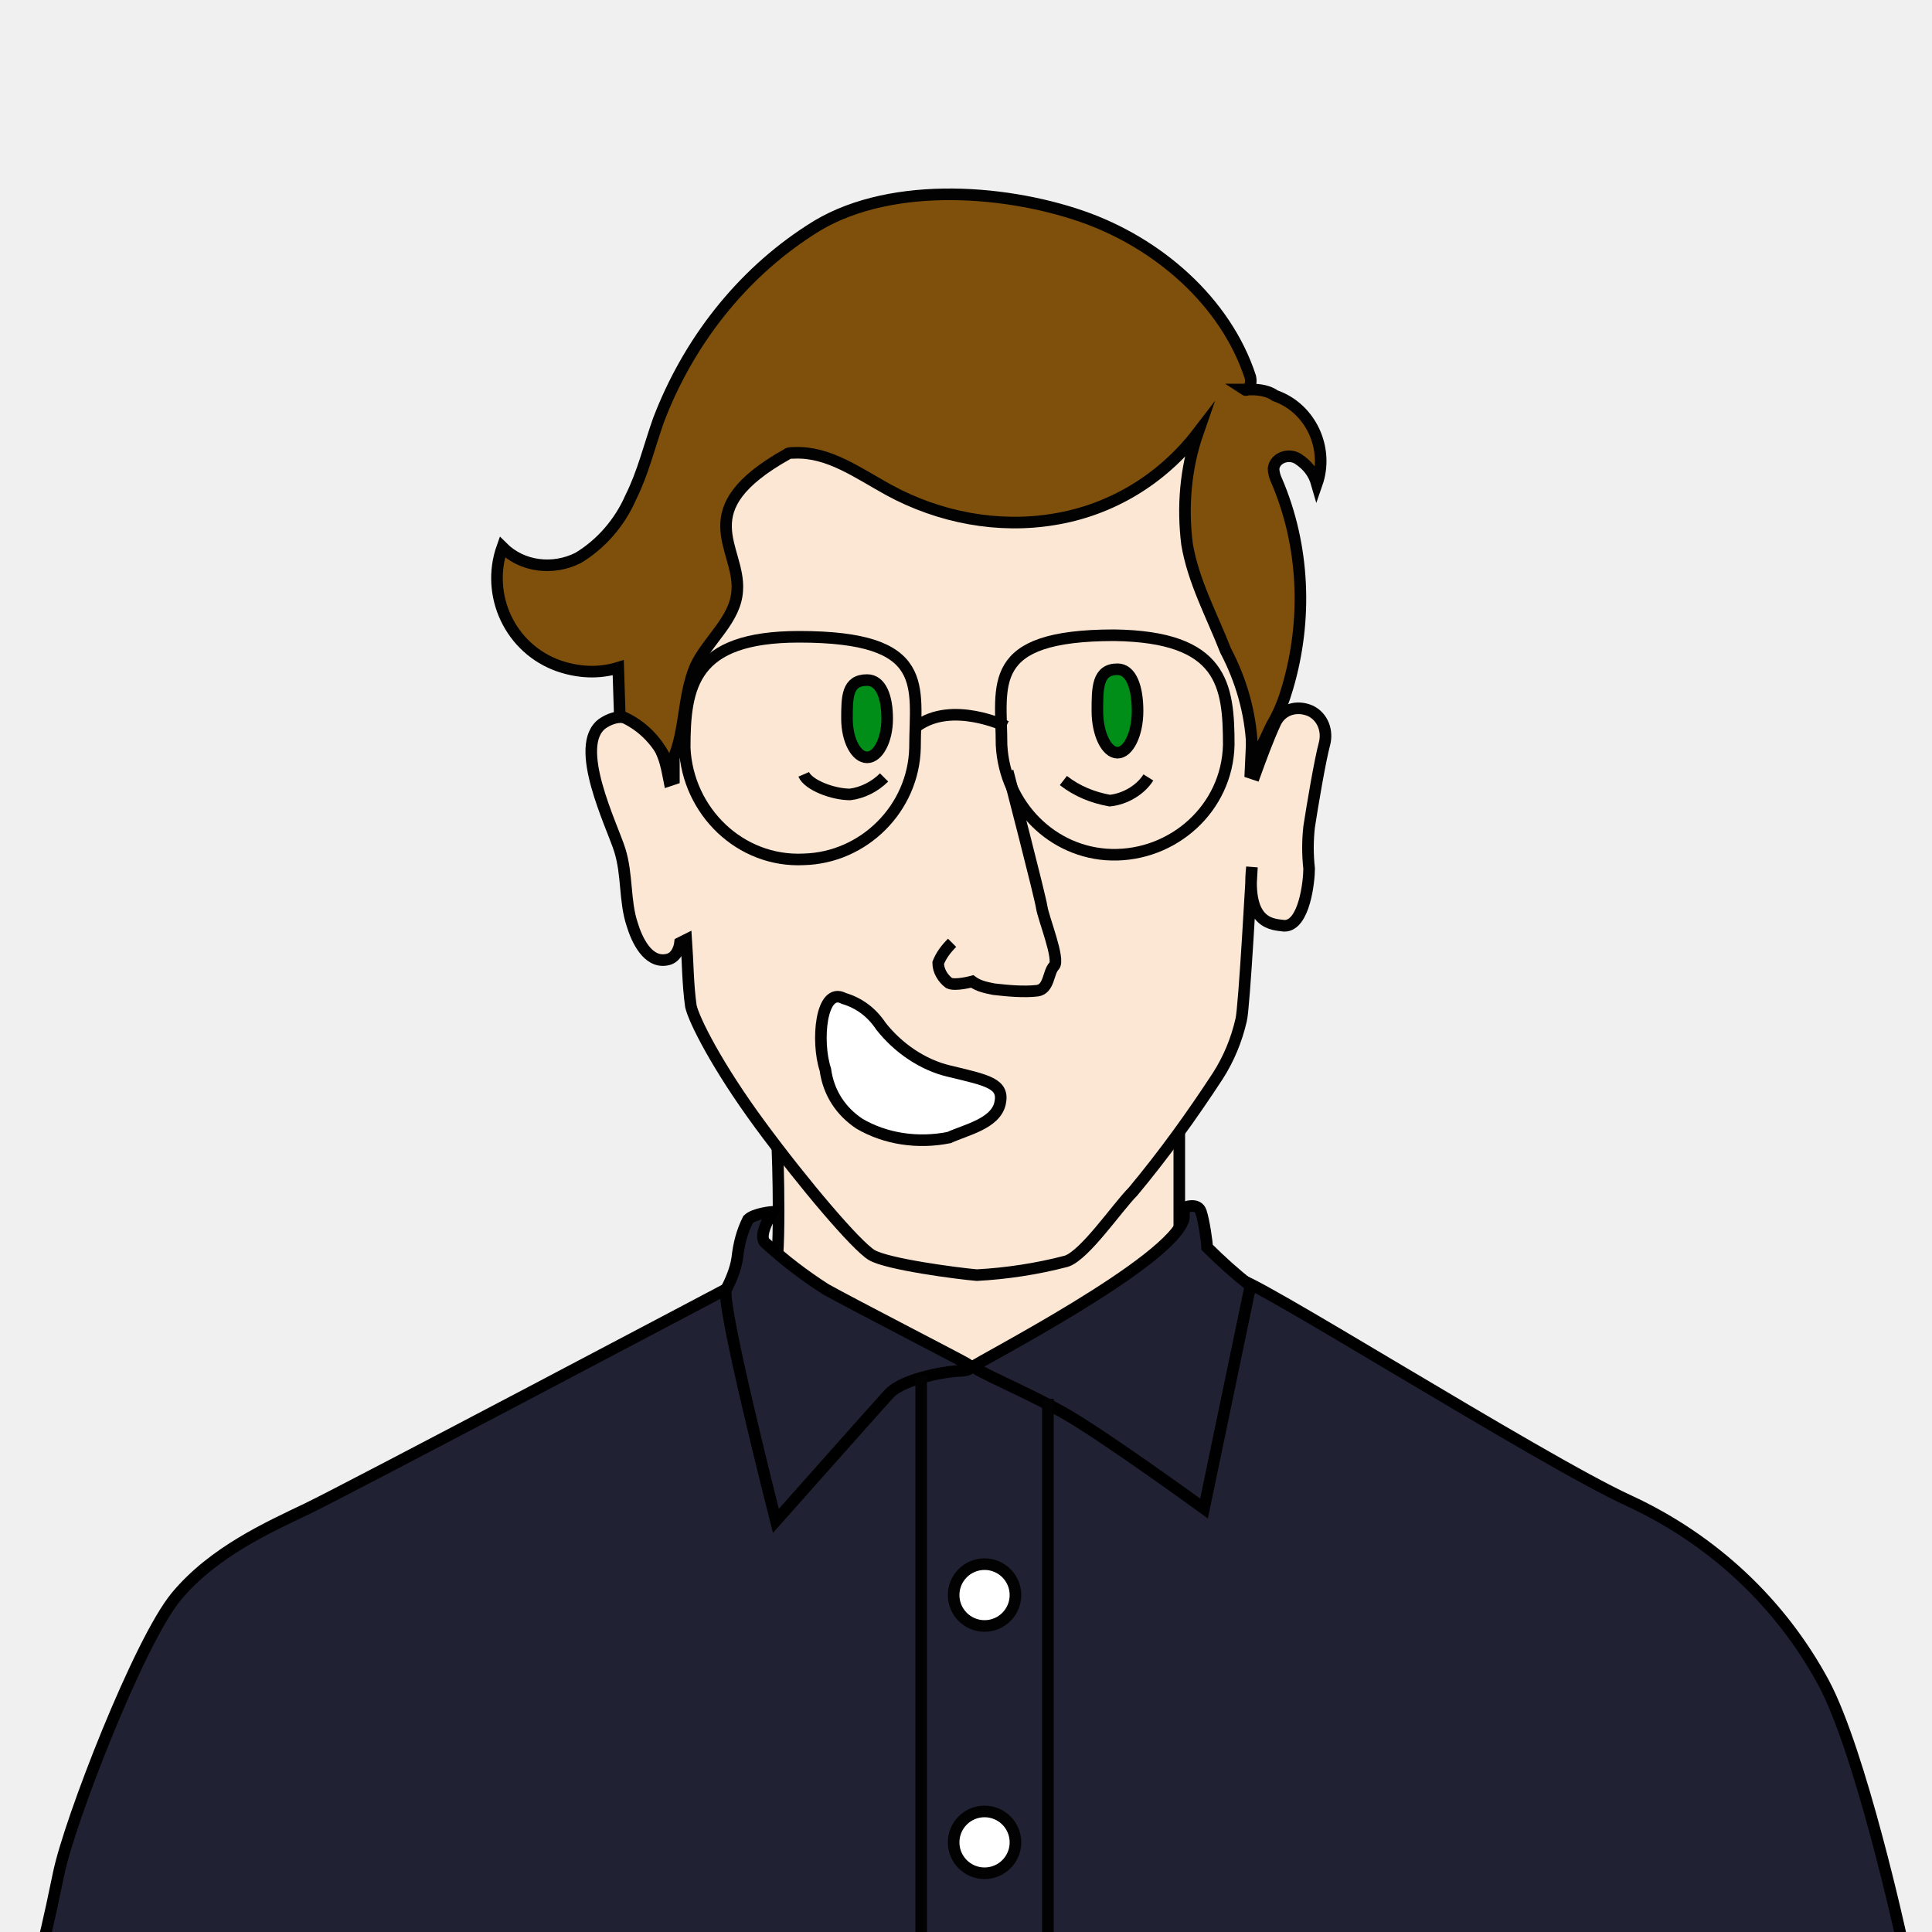
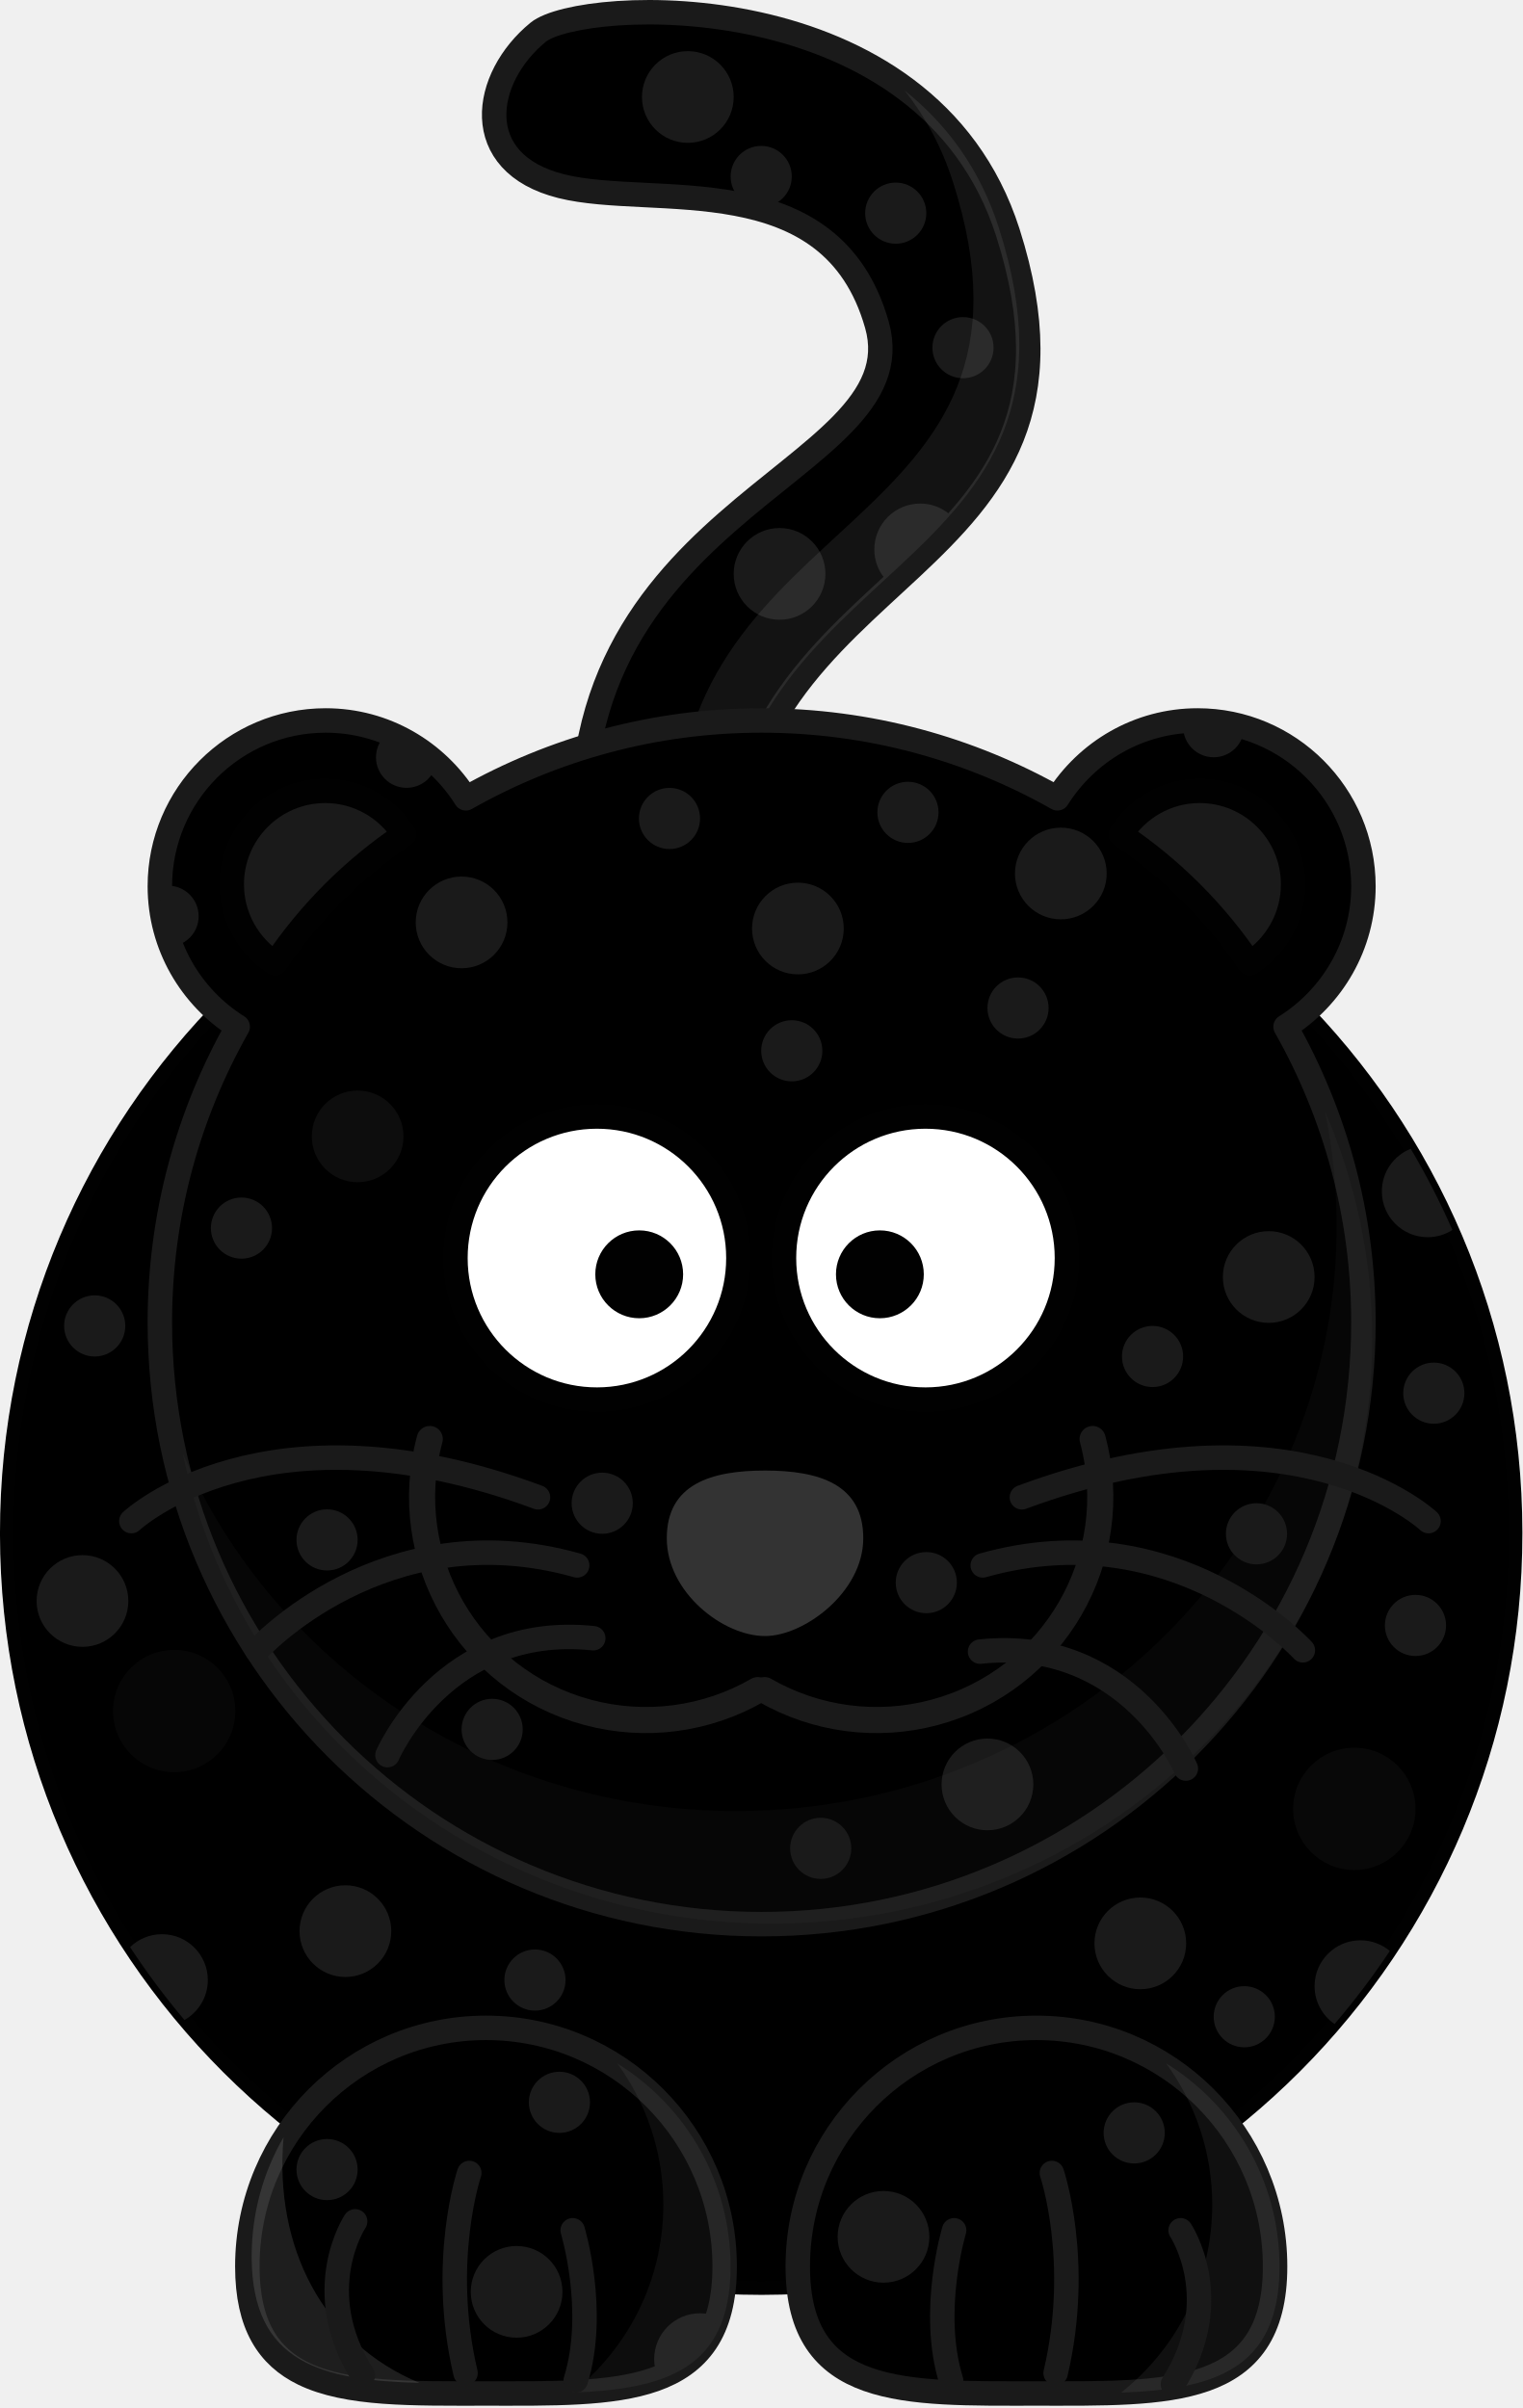
- <svg xmlns="http://www.w3.org/2000/svg" version="1.1" id="Layer_1" x="0px" y="0px" viewBox="0 0 125 125" style="enable-background:new 0 0 125 125;" xml:space="preserve">
-   <style type="text/css">
- 	.st0{fill:#FCE7D4;stroke:#020202;stroke-width:0.75;stroke-miterlimit:10;}
- 	.st1{fill:#202133;stroke:#000000;stroke-width:0.75;stroke-miterlimit:10;}
- 	.st2{fill:none;stroke:#020202;stroke-width:0.75;stroke-miterlimit:10;}
- 	.st3{fill:#FFFFFF;stroke:#020202;stroke-width:0.75;stroke-miterlimit:10;}
- 	.st4{fill:#008E19;stroke:#020202;stroke-width:0.75;stroke-miterlimit:10;}
- 	.st5{fill:#7F500B;stroke:#020202;stroke-width:0.75;stroke-miterlimit:10;}
- </style>
-   <g id="person_18">
-     <path id="neck-2" class="st0" d="M77,80.6c0,0-0.7-0.3-0.7-0.9V73l-26,1.3c0,0,0.3,7.9-0.3,8.6c0,0-3.1,2.3-2.2,4.2   c1.9,4,7.2,6.3,11.3,7c5,0.8,12.6,0,17-2.8C79,89.4,80.8,82.3,77,80.6z" />
-     <path id="face-2" class="st0" d="M81,56.1c0,0-0.5,9.2-0.7,9.9c-0.3,1.3-0.8,2.5-1.5,3.6c-1.7,2.6-3.5,5.1-5.5,7.5   c-1,1-3.1,4.1-4.3,4.5c-1.9,0.5-3.9,0.8-5.8,0.9c-1.2-0.1-5.8-0.7-6.8-1.3s-4.4-4.6-7.2-8.4s-4.3-6.8-4.5-7.7   c-0.2-1.4-0.2-2.9-0.3-4.3L44,61c0,0-0.1,1-0.9,1.1c-1.2,0.2-1.9-1.3-2.2-2.3c-0.5-1.5-0.3-3.2-0.8-4.8S37,48.2,39,46.8   c1.8-1.2,3.3,0.5,3.9,2.1c0.2,0.5,0.3,1.1,0.4,1.6l0.3-0.1c0,0,0-3,0-5.1c0.1-3.9-1.1-8.2,0.3-12c4.8-12.4,9.3-12.8,20.4-13.2   c9.9-0.3,15.5,7.7,16.2,11.4c0.7,3,1,6,0.9,9c-0.2,2.7-0.5,9.5-0.5,9.5l0.3,0.1c0.4-1.1,0.8-2.2,1.3-3.3c0.4-0.9,1.4-1.2,2.3-0.8   c0.8,0.4,1.1,1.3,0.9,2.1c-0.3,1.1-0.8,4.1-1,5.4c-0.1,0.9-0.1,1.8,0,2.7c0,0.8-0.3,3.7-1.6,3.7C82.4,59.8,80.6,59.9,81,56.1z" />
-     <path id="Sweater-4" class="st1" d="M2.8,125.7c0,0,0.3-1.1,1-4.5s5.2-15,7.6-17.9s6-4.5,8.5-5.7S47,83.4,47,83.4   c4.8,3.2,10.3,4.9,16.1,5c9.3,0,17-5.6,17-5.6c0-0.7,19.6,11.7,25.3,14.3c5.4,2.5,9.8,6.6,12.6,11.8c2.4,4.5,5,16.4,5,16.4" />
-     <path class="st2" d="M44.3,48.4c0.2,4.1,3.6,7.4,7.7,7.2c3.9-0.1,7.1-3.3,7.2-7.2c0-4,1.1-7.2-7.5-7.2   C44.8,41.2,44.3,44.4,44.3,48.4z" />
-     <path class="st2" d="M79.5,48.2c-0.1,4.1-3.6,7.2-7.6,7.1c-3.8-0.1-6.9-3.2-7.1-7.1c0-3.9-1.1-7.1,7.3-7.1   C79.1,41.2,79.5,44.3,79.5,48.2z" />
-     <path class="st2" d="M65.1,47c0,0-3.5-1.7-5.8,0" />
-     <path id="Collar-2" class="st1" d="M47,83.4c0.3-0.6,0.6-1.3,0.7-2c0.1-0.9,0.3-1.7,0.7-2.5c0.4-0.4,1.6-0.5,1.6-0.5s-1,1.5-0.5,2   c1.2,1.1,2.5,2.1,3.9,3c1.6,0.9,8.4,4.4,9.1,4.8s-0.1,0.5-0.5,0.5s-3.5,0.4-4.5,1.5s-7.3,8.2-7.3,8.2S46.5,83.9,47,83.4z" />
-     <path id="collar-3" class="st1" d="M76.7,78.1c0,0,0.8-0.3,1,0.3s0.4,2,0.4,2.3c0.9,0.9,1.8,1.7,2.8,2.5l-3,14.4   c0,0-6.6-4.8-9.1-6.2s-5.9-2.8-5.8-3s13-6.8,13.6-9.6c0-0.1,0-0.3,0-0.4L76.7,78.1z" />
-     <line class="st2" x1="59.6" y1="89" x2="59.6" y2="125.5" />
-     <line class="st2" x1="67.8" y1="90.5" x2="67.8" y2="125.5" />
-     <circle id="button" class="st3" cx="63.7" cy="103.2" r="2" />
-     <circle id="button-2" class="st3" cx="63.7" cy="119.2" r="2" />
-     <path id="Eye" class="st4" d="M57.4,46.5c0,1.4-0.6,2.5-1.3,2.5s-1.3-1.1-1.3-2.5s0-2.5,1.3-2.5C57,44,57.4,45.1,57.4,46.5z" />
-     <path id="Eye-2" class="st4" d="M73.6,46c0,1.5-0.6,2.7-1.3,2.7s-1.3-1.2-1.3-2.7s0-2.7,1.3-2.7C73.2,43.3,73.6,44.5,73.6,46z" />
-     <path id="undereye" class="st2" d="M57.2,50.3c-0.6,0.6-1.4,1-2.2,1.1c-1.1,0-2.7-0.6-3-1.3" />
-     <path id="undereye-2" class="st2" d="M68.8,50.5c0.9,0.7,1.9,1.1,3,1.3c1-0.1,2-0.7,2.5-1.5" />
-     <path class="st2" d="M65.2,49.9c0,0,2.1,8.1,2.2,8.8s1.2,3.4,0.8,3.8s-0.3,1.5-1.1,1.6c-0.9,0.1-1.9,0-2.8-0.1   c-0.5-0.1-1-0.2-1.4-0.5c0,0-1.1,0.3-1.5,0.1c-0.4-0.3-0.7-0.8-0.7-1.3c0.2-0.5,0.5-0.9,0.9-1.3" />
-     <path class="st5" d="M81,25.2h-0.5c0.3,0.2,0.5-0.4,0.4-0.8c-1.6-4.9-6-8.7-10.9-10.4c-5.2-1.8-12.8-2.3-17.6,0.9   c-4.5,2.9-7.9,7.3-9.8,12.3c-0.6,1.7-1,3.4-1.8,5c-0.7,1.6-1.9,3-3.4,3.9c-1.6,0.8-3.6,0.6-4.9-0.7c-1.1,3.1,0.5,6.6,3.7,7.7   c1.2,0.4,2.5,0.5,3.8,0.1l0.1,3.1c1.5,0.6,2.6,1.8,3.2,3.3c1.1-1.9,0.8-4.4,1.7-6.5c0.8-1.7,2.6-3,2.7-4.9c0.2-2.8-3.2-5.2,3.2-8.8   c0.1-0.1,0.3-0.1,0.5-0.1c2.2-0.1,4.1,1.3,6.1,2.4c3.3,1.8,7.1,2.5,10.7,1.9c3.7-0.6,7-2.6,9.3-5.6c-0.8,2.3-1,4.8-0.7,7.2   c0.4,2.4,1.6,4.6,2.5,6.9c1,1.9,1.6,4,1.7,6.1c0,0.2,0.1,0.3,0.3,0.3c0.1,0,0.2-0.1,0.3-0.2c0.3-0.5,0.5-1.1,0.8-1.6   c0.4-0.7,0.7-1.5,0.9-2.2c1.3-4.4,1.1-9.2-0.7-13.4c-0.1-0.2-0.2-0.5-0.2-0.8c0.1-0.7,1-1,1.6-0.6c0.6,0.4,1,0.9,1.2,1.6   c0.8-2.3-0.4-4.9-2.7-5.7C82.1,25.3,81.5,25.2,81,25.2L81,25.2z" />
-     <path id="mouth-4" class="st3" d="M54.6,64.6c1,0.3,1.8,0.9,2.4,1.8c1.1,1.4,2.7,2.5,4.4,2.9c2.5,0.6,3.6,0.8,3.3,2.1   s-2.2,1.7-3.3,2.2c-2,0.4-4.1,0.1-5.8-0.9c-1.2-0.8-2-2-2.2-3.5C52.8,67.4,53.1,63.8,54.6,64.6z" />
-   </g>
+ <svg xmlns="http://www.w3.org/2000/svg" id="Layer_1" xml:space="preserve" version="1.0" viewBox="0 0 248.976 393.857">
+   <path id="path3229" style="stroke:#1a1a1a;stroke-width:4;fill:#000000" d="m96.198 146.28c-9.442-63.579 54.402-67.857 47.212-93.166-7.47-26.324-36.51-18.886-51.618-22.663s-12.88-17.733-3.777-25.181c6.925-5.666 63.548-8.729 76.802 32.735 18.436 57.679-45.326 52.88-45.326 107.02-0.001 46.024-22.034 1.259-23.293 1.259z" />
+   <circle id="circle242" style="fill:#1a1a1a" cx="146.49" cy="34.865" r="5" />
+   <circle id="circle244" style="fill:#1a1a1a" cx="112.49" cy="15.865" r="7.5" />
+   <circle id="circle246" style="fill:#1a1a1a" cx="157.49" cy="56.865" r="5" />
+   <path id="path248" style="fill:#1a1a1a" d="m156.49 85.378c-1.368-1.826-3.543-3.013-6-3.013-4.143 0-7.5 3.358-7.5 7.5 0 2.409 1.141 4.547 2.905 5.919 3.713-3.423 7.36-6.796 10.595-10.406z" />
+   <circle id="circle250" style="fill:#1a1a1a" cx="127.49" cy="93.865" r="7.5" />
+   <circle id="circle252" style="fill:#1a1a1a" cx="124.49" cy="28.865" r="5" />
+   <path id="path3334" style="opacity:.242;fill-opacity:.314;fill:#ffffff" d="m147.95 14.805c3.32 4.186 6.043 9.138 7.906 14.969 18.438 57.679-45.312 52.892-45.312 107.03 0 18.697-3.66 22.4-8.063 20.219 6.791 9.204 15.562 16.332 15.562-12.719 0-54.139 63.75-49.353 45.313-107.03-3.129-9.793-8.663-17.091-15.406-22.469z" />
+   <path id="path2383" style="stroke-linejoin:round;stroke:#010101;stroke-width:2.204;stroke-linecap:round;fill:#000000" d="m247.87 250.78c0.05 68.15-55.15 123.42-123.3 123.47-68.144 0.05-123.42-55.16-123.47-123.3v-0.166c-0.046-68.144 55.159-123.42 123.3-123.47 68.144-0.046 123.42 55.16 123.47 123.3v0.164z" />
+   <circle id="circle259" style="fill:#1a1a1a" cx="15.488" cy="216.87" r="5" />
+   <circle id="circle261" style="fill:#1a1a1a" cx="87.488" cy="323.86" r="5" />
+   <circle id="circle265" style="fill:#1a1a1a" cx="231.49" cy="265.86" r="5" />
+   <circle id="circle267" style="fill:#1a1a1a" cx="56.488" cy="315.86" r="7.5" />
+   <circle id="circle269" style="fill:#1a1a1a" cx="13.488" cy="261.86" r="7.5" />
+   <circle id="circle271" style="fill:#1a1a1a" cx="186.49" cy="317.86" r="7.5" />
+   <circle id="circle273" style="opacity:.239;fill:#1a1a1a" cx="28.488" cy="279.86" r="10" />
+   <circle id="circle277" style="opacity:.323;fill:#1a1a1a" cx="221.49" cy="295.86" r="10" />
+   <circle id="circle279" style="fill:#1a1a1a" cx="203.49" cy="329.86" r="5" />
+   <circle id="circle281" style="fill:#1a1a1a" cx="234.49" cy="227.87" r="5" />
+   <path id="path283" style="fill:#1a1a1a" d="m225.99 194.86c0 4.143 3.357 7.5 7.5 7.5 1.488 0 2.871-0.438 4.037-1.186-2.009-4.578-4.286-9.01-6.814-13.277-2.766 1.104-4.723 3.803-4.723 6.963z" />
+   <path id="path285" style="fill:#1a1a1a" d="m214.99 324.86c0 2.572 1.296 4.84 3.269 6.19 3.245-3.79 6.263-7.78 9.035-11.948-1.302-1.087-2.976-1.742-4.804-1.742-4.143 0-7.5 3.357-7.5 7.5z" />
+   <path id="path287" style="fill:#1a1a1a" d="m33.988 323.86c0-4.143-3.357-7.5-7.5-7.5-2.028 0-3.865 0.809-5.215 2.116 2.727 4.154 5.697 8.133 8.891 11.917 2.281-1.286 3.824-3.728 3.824-6.533z" />
+   <path id="path3238" style="stroke-linejoin:round;stroke:#1a1a1a;stroke-linecap:round;stroke-width:4;fill:#000000" d="m118.51 370.71c0 21.545-17.485 20.773-39.03 20.773-11.979 0-22.705 0.238-29.866-3.254-5.718-2.789-9.164-7.955-9.164-17.52 0-21.545 17.485-39.031 39.03-39.031s39.03 17.487 39.03 39.032z" />
+   <path id="path3349" style="opacity:.38;fill-opacity:.314;fill:#ffffff" d="m46.377 349.56c-3.313 5.734-5.219 12.405-5.219 19.5 0 17.505 11.553 20.263 27.438 20.688-15.779-6.578-23.805-22.208-22.219-40.188z" />
+   <circle id="circle296" style="fill:#1a1a1a" cy="354.86" cx="53.488" r="5" />
+   <circle id="circle298" style="fill:#1a1a1a" cy="374.86" cx="84.488" r="7.5" />
+   <circle id="circle300" style="fill:#1a1a1a" cy="343.86" cx="91.488" r="5" />
+   <path id="path302" style="fill:#1a1a1a" d="m117.37 378.94c-0.889-0.371-1.863-0.577-2.886-0.577-4.143 0-7.5 3.357-7.5 7.5 0 1.102 0.243 2.145 0.67 3.087 4.65-1.787 8.059-4.831 9.716-10.01z" />
+   <path id="path3332" style="opacity:.158;fill-opacity:.314;fill:#ffffff" d="m100.95 337.5c4.724 6.479 7.531 14.468 7.531 23.094 0 12.466-5.835 23.559-14.906 30.75 15.082-0.573 25.906-3.694 25.906-20.625 0-14.032-7.406-26.34-18.531-33.219z" />
+   <path id="path2471" style="stroke:#1a1a1a;stroke-width:4;stroke-linecap:round;fill:none" d="m94.16 389.34c3.503-11.332-0.5-24.551-0.5-24.551" />
+   <path id="path2473" style="stroke:#1a1a1a;stroke-width:4;stroke-linecap:round;fill:none" d="m76.134 388.15c-4.293-18.256 0.613-32.734 0.613-32.734" />
+   <path id="path2475" style="stroke:#1a1a1a;stroke-width:4;stroke-linecap:round;fill:none" d="m59.341 388.51c-8.813-13.85-1.26-25.18-1.26-25.18" />
+   <path id="path3235" style="stroke-linejoin:round;stroke:#1a1a1a;stroke-linecap:round;stroke-width:4;fill:#000000" d="m208.53 370.71c0 21.545-17.484 20.773-39.029 20.773s-39.031 0.771-39.031-20.773 17.486-39.031 39.031-39.031 39.029 17.486 39.029 39.031z" />
+   <circle id="circle314" style="fill:#1a1a1a" cy="348.86" cx="185.49" r="5" />
+   <circle id="circle316" style="fill:#1a1a1a" cy="365.86" cx="144.49" r="7.5" />
+   <path id="path3327" style="opacity:.202;fill-opacity:.314;fill:#ffffff" d="m190.72 337.5c4.724 6.479 7.531 14.468 7.531 23.094 0 12.466-5.834 23.559-14.906 30.75 15.082-0.573 25.906-3.694 25.906-20.625 0-14.032-7.406-26.34-18.531-33.219z" />
+   <path id="path2510" style="stroke:#1a1a1a;stroke-width:4;stroke-linecap:round;fill:none" d="m155.54 389.34c-3.503-11.332 0.5-24.551 0.5-24.551" />
+   <path id="path2512" style="stroke:#1a1a1a;stroke-width:4;stroke-linecap:round;fill:none" d="m172.64 388.15c4.293-18.256-0.613-32.734-0.613-32.734" />
+   <path id="path2514" style="stroke:#1a1a1a;stroke-width:4;stroke-linecap:round;fill:none" d="m191.82 389.97c8.813-13.85 1.26-25.18 1.26-25.18" />
+   <path id="path2479" style="stroke-linejoin:round;stroke:#1a1a1a;stroke-linecap:round;stroke-width:4;fill:#000000" d="m53.258 117.84c-14.965 0-27.116 12.15-27.116 27.117 0 9.685 5.088 18.175 12.733 22.971-8.083 14.287-12.733 30.776-12.733 48.353 0 54.329 44.067 98.438 98.397 98.438 54.329 0 98.439-44.109 98.439-98.438 0-17.577-4.651-34.066-12.733-48.353 7.628-4.8 12.733-13.299 12.733-22.971 0-14.967-12.152-27.117-27.116-27.117-9.673 0-18.13 5.104-22.929 12.733-14.295-8.094-30.806-12.733-48.395-12.733-17.584 0-34.062 4.643-48.353 12.733-4.797-7.629-13.254-12.733-22.927-12.733z" />
+   <path id="path2483" style="stroke-linejoin:round;stroke:#010101;stroke-width:4;stroke-linecap:round;fill:#1a1a1a" d="m196.19 129.35c-5.438 0-10.188 2.865-12.897 7.147 8.318 5.602 15.478 12.755 21.075 21.075 4.268-2.712 7.112-7.503 7.112-12.931 0-8.438-6.852-15.291-15.29-15.291z" />
+   <path id="path2523" style="stroke-linejoin:round;stroke:#010101;stroke-width:4;stroke-linecap:round;fill:#1a1a1a" d="m53.191 129.35c5.438 0 10.188 2.865 12.897 7.147-8.317 5.602-15.478 12.755-21.074 21.075-4.269-2.712-7.113-7.503-7.113-12.931 0-8.438 6.852-15.291 15.29-15.291z" />
+   <circle id="circle334" style="fill:#1a1a1a" cx="109.49" cy="133.87" r="5" />
+   <circle id="circle336" style="fill:#1a1a1a" cx="188.49" cy="221.87" r="5" />
+   <circle id="circle338" style="fill:#1a1a1a" cx="166.49" cy="164.87" r="5" />
+   <circle id="circle340" style="fill:#1a1a1a" cx="75.488" cy="150.87" r="7.5" />
+   <circle id="circle342" style="fill:#1a1a1a" cx="130.49" cy="151.87" r="7.5" />
+   <circle id="circle346" style="opacity:.488;fill:#1a1a1a" cx="58.488" cy="185.87" r="7.5" />
+   <circle id="circle348" style="fill:#1a1a1a" cx="207.49" cy="208.87" r="7.5" />
+   <circle id="circle350" style="fill:#1a1a1a" cx="161.49" cy="291.86" r="7.5" />
+   <path id="path3293_2_" style="opacity:.024;fill:#ffffff" d="m216.71 181.84c1.235 6.045 1.893 12.288 1.893 18.688 0 52.819-43.998 95.688-98.212 95.688-40.659 0-75.566-24.098-90.482-58.438 9.003 43.79 48.706 76.844 96.288 76.844 54.214 0 98.212-42.868 98.212-95.688-0.001-13.154-2.755-25.69-7.699-37.094z" />
+   <circle id="circle352" style="fill:#1a1a1a" cx="173.49" cy="142.87" r="7.5" />
+   <circle id="circle358" style="fill:#1a1a1a" cx="151.49" cy="258.86" r="5" />
+   <circle id="circle360" style="fill:#1a1a1a" cx="53.488" cy="251.87" r="5" />
+   <circle id="circle362" style="fill:#1a1a1a" cx="98.488" cy="245.87" r="5" />
+   <circle id="circle366" style="fill:#1a1a1a" cx="133.49" cy="300.86" transform="translate(.73038 1.4608)" r="5" />
+   <circle id="circle368" style="fill:#1a1a1a" cx="205.49" cy="250.87" r="5" />
+   <circle id="circle370" style="fill:#1a1a1a" cx="80.488" cy="282.86" r="5" />
+   <circle id="circle372" style="fill:#1a1a1a" cx="129.49" cy="171.87" r="5" />
+   <circle id="circle374" style="fill:#1a1a1a" cx="148.49" cy="132.87" r="5" />
+   <circle id="circle376" style="fill:#1a1a1a" cx="39.488" cy="200.87" r="5" />
+   <path id="path378" style="fill:#1a1a1a" d="m198.49 123.86c2.736 0 4.953-2.2 4.992-4.927-2.417-0.708-4.972-1.094-7.617-1.094-0.771 0-1.529 0.044-2.283 0.107-0.055 0.297-0.092 0.601-0.092 0.915 0 2.76 2.238 4.999 5 4.999z" />
+   <path id="path380" style="fill:#1a1a1a" d="m32.488 149.86c0-2.762-2.238-5-5-5-0.468 0-0.912 0.085-1.342 0.205 0.014 3.438 0.675 6.721 1.858 9.743 2.515-0.262 4.484-2.363 4.484-4.948z" />
+   <path id="path382" style="fill:#1a1a1a" d="m61.488 123.86c0 2.762 2.238 5 5 5 2.417 0 4.434-1.715 4.899-3.995-2.303-2.09-4.957-3.8-7.875-5.003-1.222 0.911-2.024 2.356-2.024 3.998z" />
+   <path id="path2400" style="stroke-linejoin:round;stroke:#1a1a1a;stroke-linecap:round;stroke-width:4.271;fill:none" d="m178.69 235.37c5.229 19.478-6.354 39.498-25.874 44.718-9.374 2.507-19.361 1.194-27.765-3.647" />
+   <path id="path3176" style="stroke-linejoin:round;stroke:#1a1a1a;stroke-linecap:round;stroke-width:4.271;fill:none" d="m70.282 235.37c-5.23 19.478 6.354 39.498 25.873 44.718 9.374 2.507 19.361 1.194 27.766-3.647" />
+   <path id="path2397" style="fill:#333333" d="m141.18 251.6c0 8.829-9.669 15.995-16.065 15.995-6.892 0-16.067-7.166-16.067-15.995 0-8.83 7.198-11.074 16.067-11.074 8.868 0 16.065 2.244 16.065 11.074z" />
+   <path id="path2387" style="stroke-linejoin:round;stroke:#010101;stroke-width:4;stroke-linecap:round;fill:#ffffff" d="m120.76 205.77c0.009 12.779-10.344 23.146-23.123 23.153-12.778 0.009-23.146-10.344-23.153-23.122v-0.031c-0.009-12.779 10.344-23.146 23.123-23.154 12.778-0.008 23.145 10.344 23.153 23.123v0.031z" />
+   <path id="path2393" style="fill:#010101" d="m111.72 208.43c0.002 3.966-3.211 7.183-7.177 7.186-3.966 0.002-7.183-3.21-7.186-7.176v-0.01c-0.003-3.966 3.21-7.184 7.176-7.186 3.967-0.003 7.184 3.21 7.187 7.176v0.01z" />
+   <path id="path2391" style="stroke-linejoin:round;stroke:#010101;stroke-width:4;stroke-linecap:round;fill:#ffffff" d="m174.49 205.77c0.009 12.779-10.343 23.146-23.123 23.153-12.778 0.009-23.146-10.344-23.153-23.122v-0.031c-0.009-12.779 10.344-23.146 23.123-23.154 12.778-0.008 23.146 10.344 23.153 23.123v0.031z" />
+   <path id="path2395" style="fill:#010101" d="m151.08 208.43c0.001 3.966-3.211 7.183-7.177 7.186-3.967 0.002-7.183-3.21-7.187-7.176v-0.01c-0.001-3.966 3.211-7.184 7.177-7.186 3.967-0.003 7.183 3.21 7.187 7.176v0.01z" />
+   <path id="path3182" style="stroke:#1a1a1a;stroke-width:4;stroke-linecap:round;fill:none" d="m167.12 244.9c44.674-16.607 66.505 3.894 66.505 3.894" />
+   <path id="path3184" style="stroke:#1a1a1a;stroke-width:4;stroke-linecap:round;fill:none" d="m160.72 256.04c31.634-8.957 52.352 13.887 52.352 13.887" />
+   <path id="path3186" style="stroke:#1a1a1a;stroke-width:4;stroke-linecap:round;fill:none" d="m160.28 270.14c24.337-2.576 33.656 19.125 33.656 19.125" />
+   <path id="path3195" style="stroke:#1a1a1a;stroke-width:4;stroke-linecap:round;fill:none" d="m87.986 244.9c-44.674-16.607-66.505 3.894-66.505 3.894" />
+   <path id="path3197_4_" style="stroke:#1a1a1a;stroke-width:4;stroke-linecap:round;fill:none" d="m94.393 256.04c-31.634-8.957-52.352 13.887-52.352 13.887" />
+   <path id="path3199" style="stroke:#1a1a1a;stroke-width:4;stroke-linecap:round;fill:none" d="m97.024 267.95c-24.338-2.576-33.657 19.125-33.657 19.125" />
</svg>
